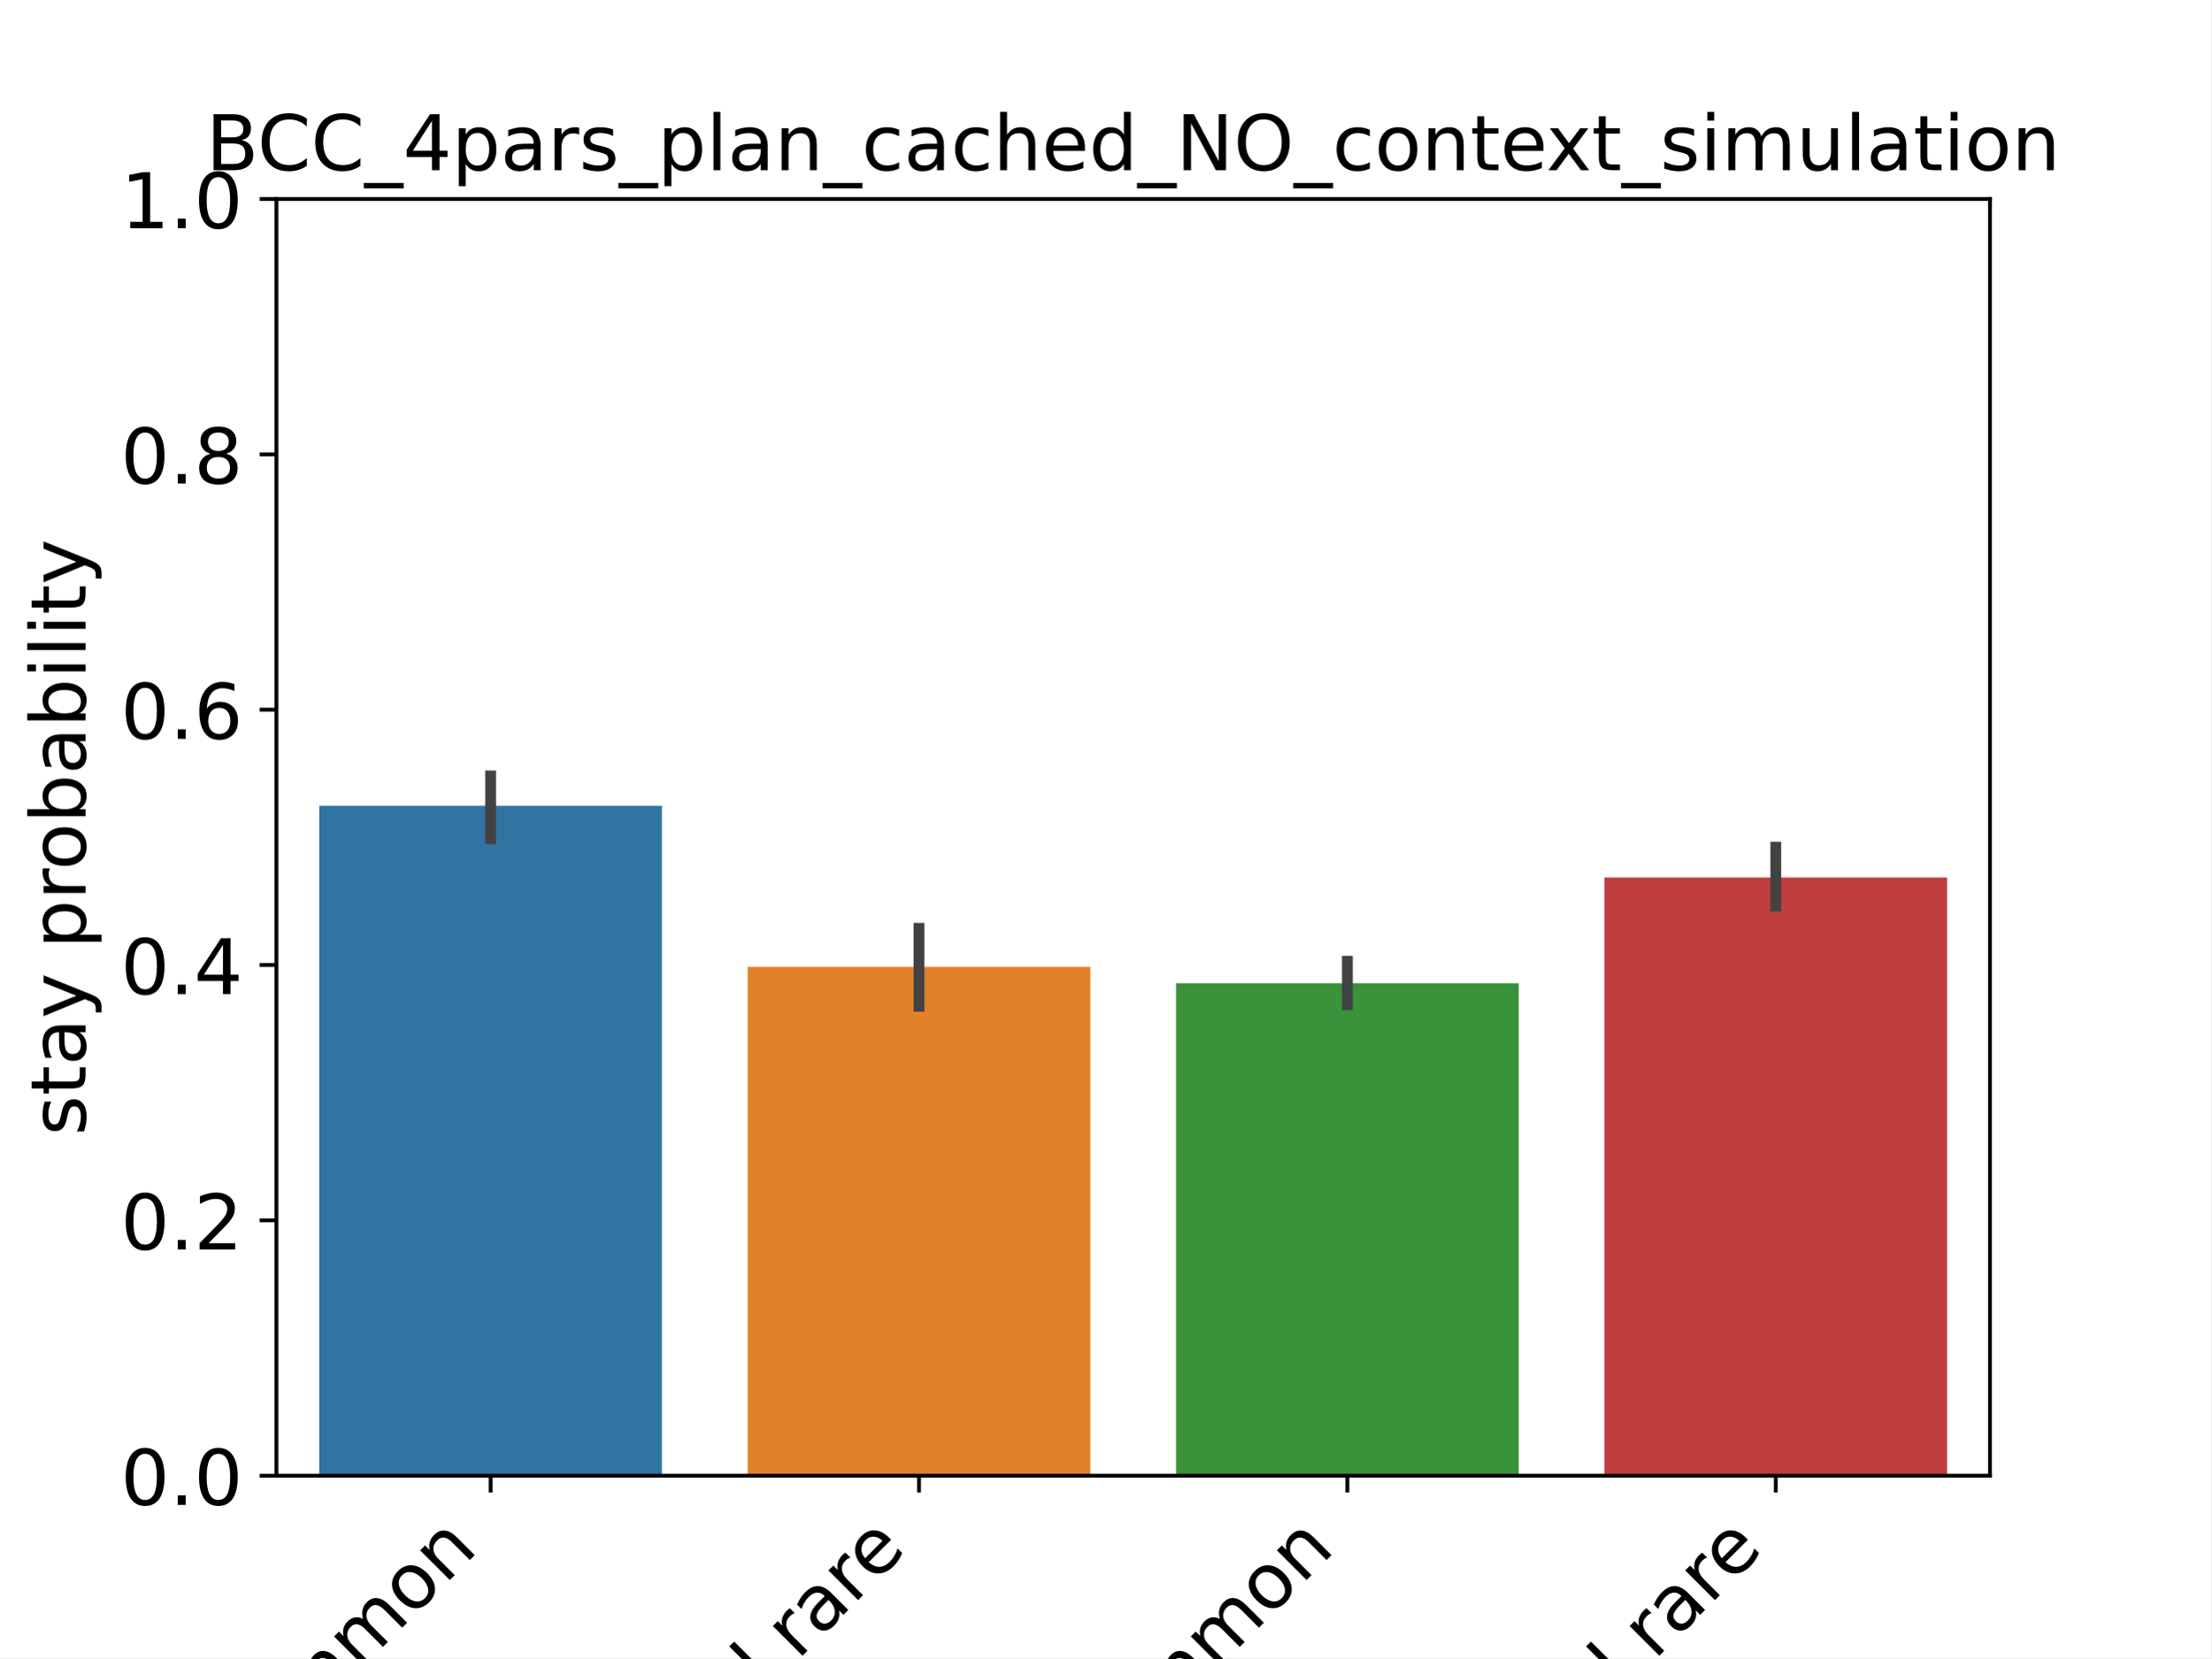
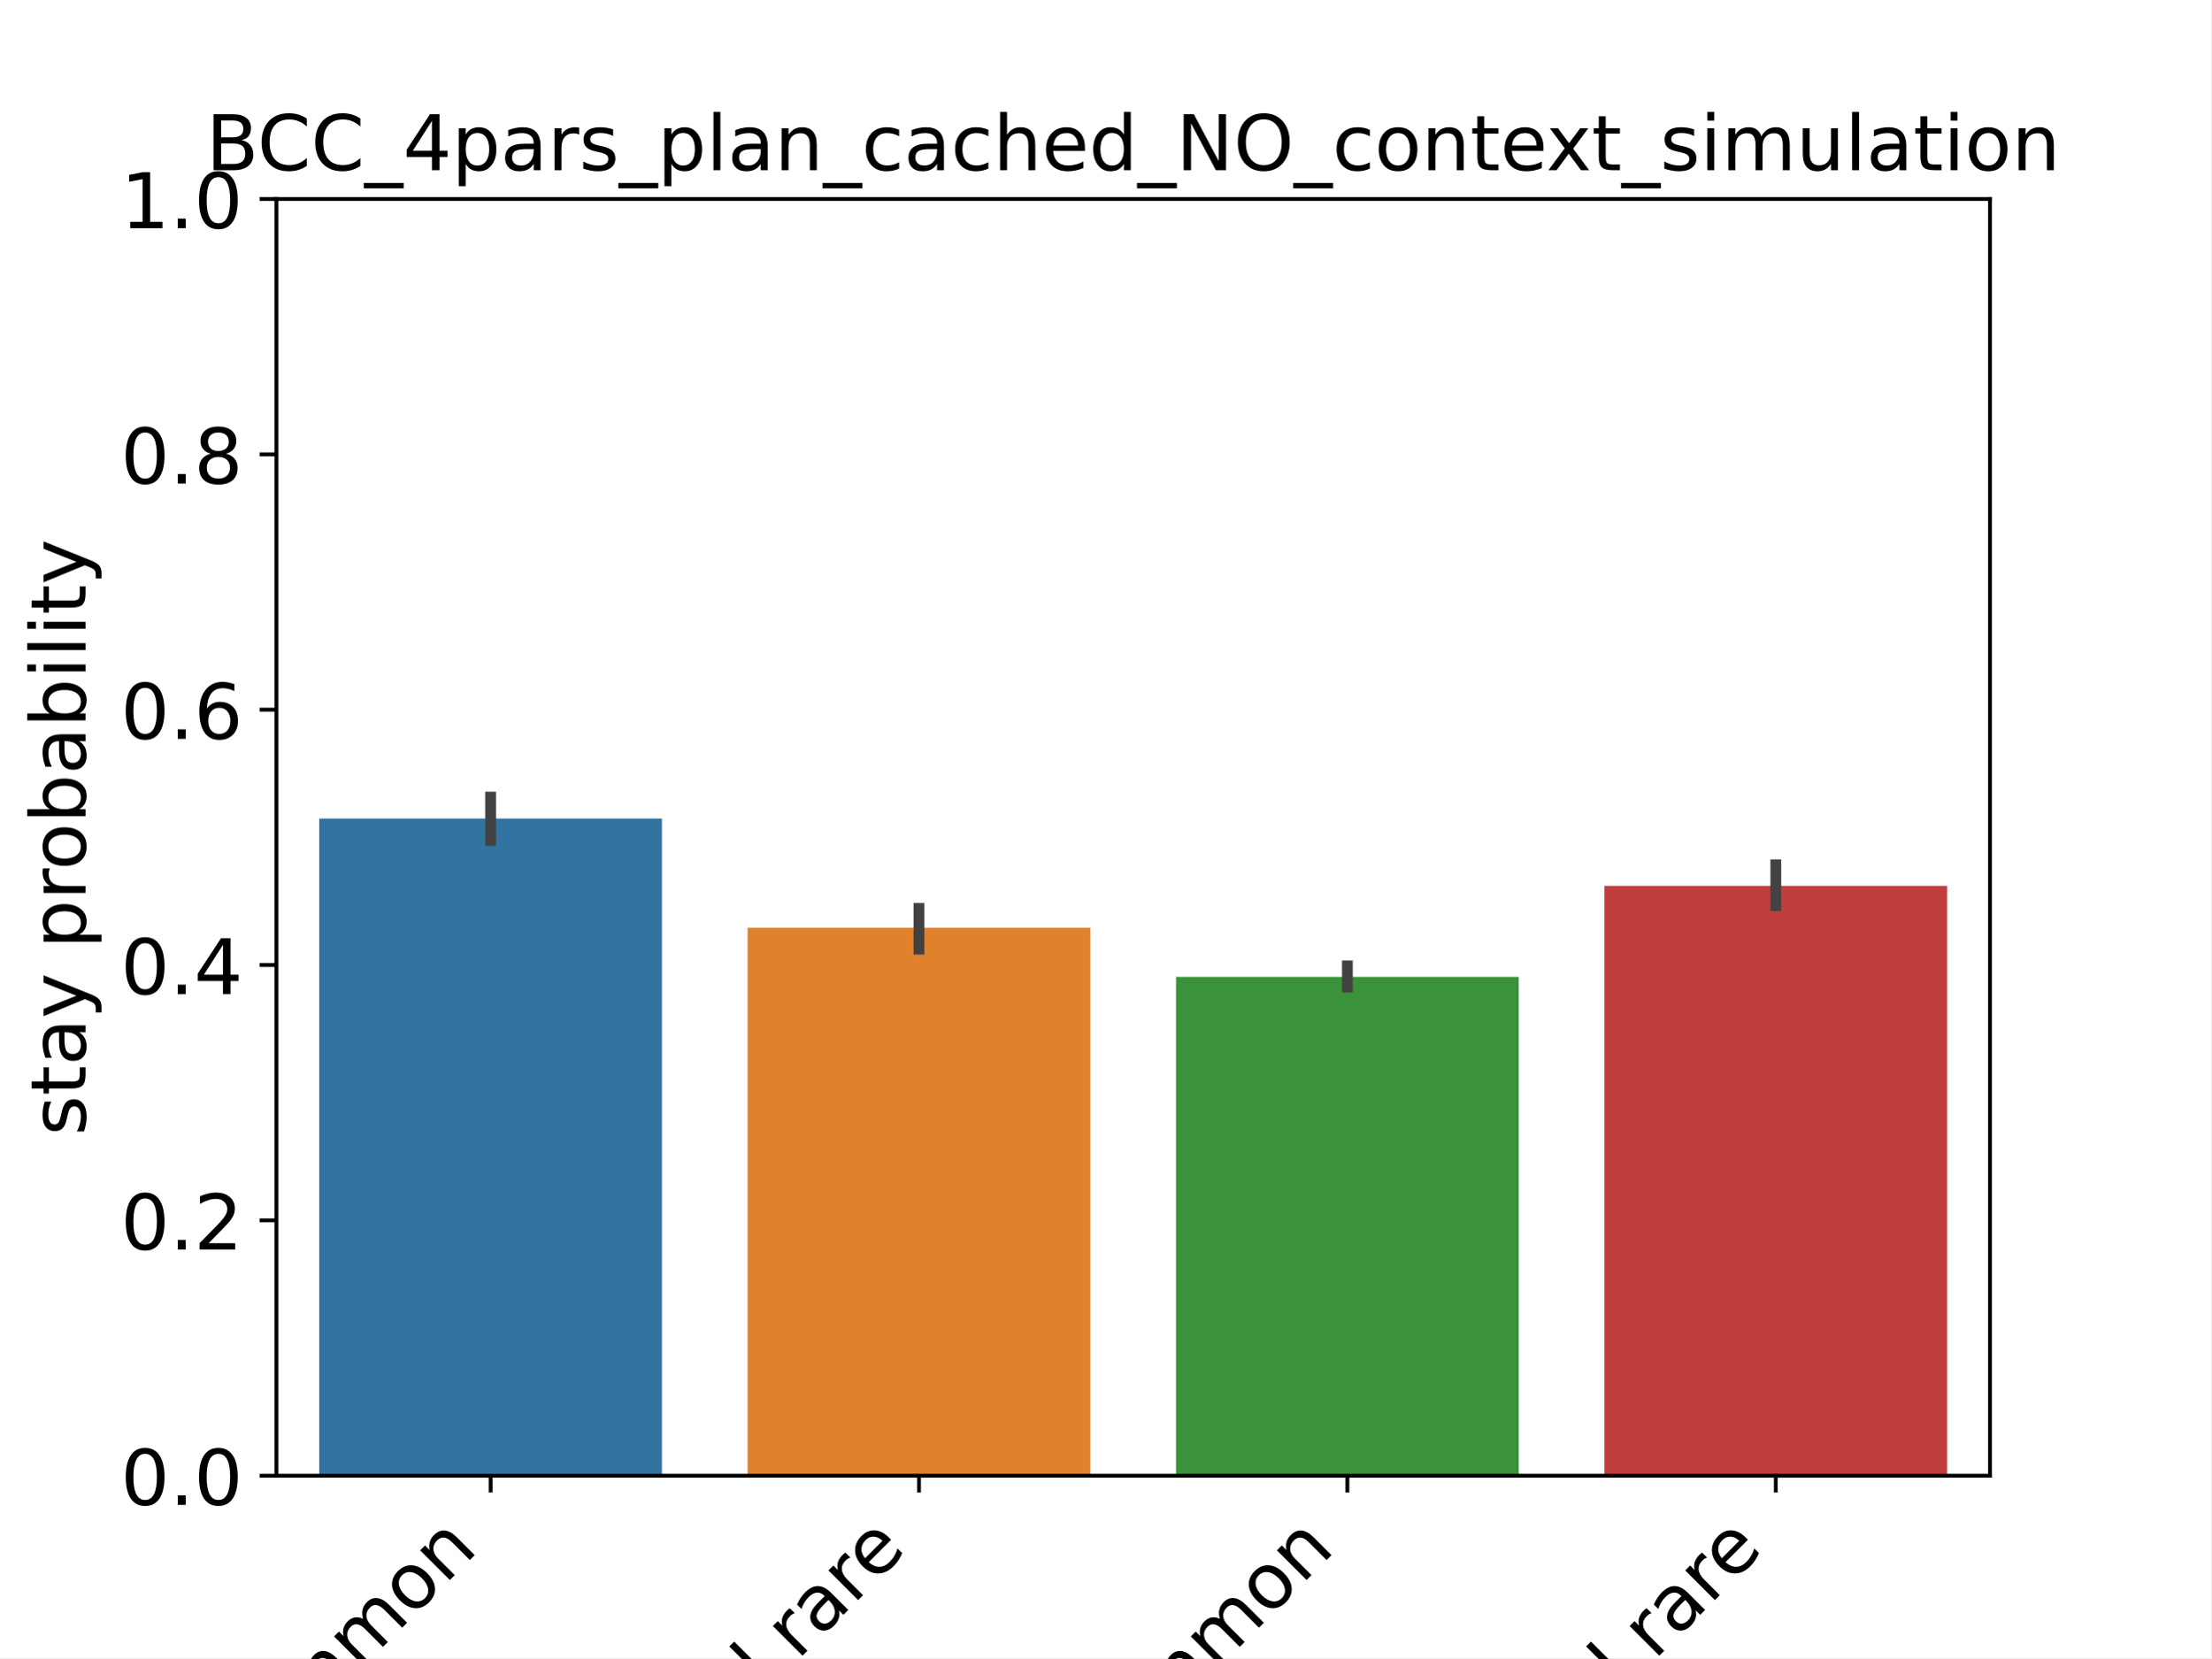
<svg xmlns="http://www.w3.org/2000/svg" xmlns:xlink="http://www.w3.org/1999/xlink" width="460.8pt" height="345.6pt" viewBox="0 0 460.8 345.6" version="1.1">
  <defs>
    <style type="text/css">*{stroke-linejoin: round; stroke-linecap: butt}</style>
  </defs>
  <g id="figure_1">
    <g id="patch_1">
      <path d="M 0 345.6  L 460.8 345.6  L 460.8 0  L 0 0  z " style="fill: #ffffff" />
    </g>
    <g id="axes_1">
      <g id="patch_2">
        <path d="M 57.6 307.584  L 414.72 307.584  L 414.72 41.472  L 57.6 41.472  z " style="fill: #ffffff" />
      </g>
      <g id="patch_3">
-         <path d="M 66.528 307.584  L 137.952 307.584  L 137.952 167.957  L 66.528 167.957  z " clip-path="url(#pc20f9ed03f)" style="fill: #3274a1" />
+         <path d="M 66.528 307.584  L 137.952 307.584  L 137.952 170.604  L 66.528 170.604  z " clip-path="url(#p8f0101d43b)" style="fill: #3274a1" />
      </g>
      <g id="patch_4">
-         <path d="M 155.808 307.584  L 227.232 307.584  L 227.232 201.527  L 155.808 201.527  z " clip-path="url(#pc20f9ed03f)" style="fill: #e1812c" />
+         <path d="M 155.808 307.584  L 227.232 307.584  L 227.232 193.379  L 155.808 193.379  z " clip-path="url(#p8f0101d43b)" style="fill: #e1812c" />
      </g>
      <g id="patch_5">
-         <path d="M 245.088 307.584  L 316.512 307.584  L 316.512 204.929  L 245.088 204.929  z " clip-path="url(#pc20f9ed03f)" style="fill: #3a923a" />
+         <path d="M 245.088 307.584  L 316.512 307.584  L 316.512 203.618  L 245.088 203.618  z " clip-path="url(#p8f0101d43b)" style="fill: #3a923a" />
      </g>
      <g id="patch_6">
-         <path d="M 334.368 307.584  L 405.792 307.584  L 405.792 182.894  L 334.368 182.894  z " clip-path="url(#pc20f9ed03f)" style="fill: #c03d3e" />
+         <path d="M 334.368 307.584  L 405.792 307.584  L 405.792 184.643  L 334.368 184.643  z " clip-path="url(#p8f0101d43b)" style="fill: #c03d3e" />
      </g>
      <g id="matplotlib.axis_1">
        <g id="xtick_1">
          <g id="line2d_1">
            <defs>
-               <path id="md93b337dd3" d="M 0 0  L 0 3.5  " style="stroke: #000000; stroke-width: 0.8" />
+               <path id="m06fc02e871" d="M 0 0  L 0 3.5  " style="stroke: #000000; stroke-width: 0.8" />
            </defs>
            <g>
-               <use xlink:href="#md93b337dd3" x="102.24" y="307.584" style="stroke: #000000; stroke-width: 0.8" />
+               <use xlink:href="#m06fc02e871" x="102.24" y="307.584" style="stroke: #000000; stroke-width: 0.8" />
            </g>
          </g>
          <g id="text_1">
            <g transform="translate(-6.307962 429.3757) rotate(-45) scale(0.16 -0.16)">
              <defs>
                <path id="DejaVuSans-72" d="M 2631 2963  Q 2534 3019 2420 3045  Q 2306 3072 2169 3072  Q 1681 3072 1420 2755  Q 1159 2438 1159 1844  L 1159 0  L 581 0  L 581 3500  L 1159 3500  L 1159 2956  Q 1341 3275 1631 3429  Q 1922 3584 2338 3584  Q 2397 3584 2469 3576  Q 2541 3569 2628 3553  L 2631 2963  z " transform="scale(0.015625)" />
                <path id="DejaVuSans-65" d="M 3597 1894  L 3597 1613  L 953 1613  Q 991 1019 1311 708  Q 1631 397 2203 397  Q 2534 397 2845 478  Q 3156 559 3463 722  L 3463 178  Q 3153 47 2828 -22  Q 2503 -91 2169 -91  Q 1331 -91 842 396  Q 353 884 353 1716  Q 353 2575 817 3079  Q 1281 3584 2069 3584  Q 2775 3584 3186 3129  Q 3597 2675 3597 1894  z M 3022 2063  Q 3016 2534 2758 2815  Q 2500 3097 2075 3097  Q 1594 3097 1305 2825  Q 1016 2553 972 2059  L 3022 2063  z " transform="scale(0.015625)" />
                <path id="DejaVuSans-77" d="M 269 3500  L 844 3500  L 1563 769  L 2278 3500  L 2956 3500  L 3675 769  L 4391 3500  L 4966 3500  L 4050 0  L 3372 0  L 2619 2869  L 1863 0  L 1184 0  L 269 3500  z " transform="scale(0.015625)" />
                <path id="DejaVuSans-61" d="M 2194 1759  Q 1497 1759 1228 1600  Q 959 1441 959 1056  Q 959 750 1161 570  Q 1363 391 1709 391  Q 2188 391 2477 730  Q 2766 1069 2766 1631  L 2766 1759  L 2194 1759  z M 3341 1997  L 3341 0  L 2766 0  L 2766 531  Q 2569 213 2275 61  Q 1981 -91 1556 -91  Q 1019 -91 701 211  Q 384 513 384 1019  Q 384 1609 779 1909  Q 1175 2209 1959 2209  L 2766 2209  L 2766 2266  Q 2766 2663 2505 2880  Q 2244 3097 1772 3097  Q 1472 3097 1187 3025  Q 903 2953 641 2809  L 641 3341  Q 956 3463 1253 3523  Q 1550 3584 1831 3584  Q 2591 3584 2966 3190  Q 3341 2797 3341 1997  z " transform="scale(0.015625)" />
                <path id="DejaVuSans-64" d="M 2906 2969  L 2906 4863  L 3481 4863  L 3481 0  L 2906 0  L 2906 525  Q 2725 213 2448 61  Q 2172 -91 1784 -91  Q 1150 -91 751 415  Q 353 922 353 1747  Q 353 2572 751 3078  Q 1150 3584 1784 3584  Q 2172 3584 2448 3432  Q 2725 3281 2906 2969  z M 947 1747  Q 947 1113 1208 752  Q 1469 391 1925 391  Q 2381 391 2643 752  Q 2906 1113 2906 1747  Q 2906 2381 2643 2742  Q 2381 3103 1925 3103  Q 1469 3103 1208 2742  Q 947 2381 947 1747  z " transform="scale(0.015625)" />
                <path id="DejaVuSans-20" transform="scale(0.015625)" />
                <path id="DejaVuSans-63" d="M 3122 3366  L 3122 2828  Q 2878 2963 2633 3030  Q 2388 3097 2138 3097  Q 1578 3097 1268 2742  Q 959 2388 959 1747  Q 959 1106 1268 751  Q 1578 397 2138 397  Q 2388 397 2633 464  Q 2878 531 3122 666  L 3122 134  Q 2881 22 2623 -34  Q 2366 -91 2075 -91  Q 1284 -91 818 406  Q 353 903 353 1747  Q 353 2603 823 3093  Q 1294 3584 2113 3584  Q 2378 3584 2631 3529  Q 2884 3475 3122 3366  z " transform="scale(0.015625)" />
                <path id="DejaVuSans-6f" d="M 1959 3097  Q 1497 3097 1228 2736  Q 959 2375 959 1747  Q 959 1119 1226 758  Q 1494 397 1959 397  Q 2419 397 2687 759  Q 2956 1122 2956 1747  Q 2956 2369 2687 2733  Q 2419 3097 1959 3097  z M 1959 3584  Q 2709 3584 3137 3096  Q 3566 2609 3566 1747  Q 3566 888 3137 398  Q 2709 -91 1959 -91  Q 1206 -91 779 398  Q 353 888 353 1747  Q 353 2609 779 3096  Q 1206 3584 1959 3584  z " transform="scale(0.015625)" />
                <path id="DejaVuSans-6d" d="M 3328 2828  Q 3544 3216 3844 3400  Q 4144 3584 4550 3584  Q 5097 3584 5394 3201  Q 5691 2819 5691 2113  L 5691 0  L 5113 0  L 5113 2094  Q 5113 2597 4934 2840  Q 4756 3084 4391 3084  Q 3944 3084 3684 2787  Q 3425 2491 3425 1978  L 3425 0  L 2847 0  L 2847 2094  Q 2847 2600 2669 2842  Q 2491 3084 2119 3084  Q 1678 3084 1418 2786  Q 1159 2488 1159 1978  L 1159 0  L 581 0  L 581 3500  L 1159 3500  L 1159 2956  Q 1356 3278 1631 3431  Q 1906 3584 2284 3584  Q 2666 3584 2933 3390  Q 3200 3197 3328 2828  z " transform="scale(0.015625)" />
                <path id="DejaVuSans-6e" d="M 3513 2113  L 3513 0  L 2938 0  L 2938 2094  Q 2938 2591 2744 2837  Q 2550 3084 2163 3084  Q 1697 3084 1428 2787  Q 1159 2491 1159 1978  L 1159 0  L 581 0  L 581 3500  L 1159 3500  L 1159 2956  Q 1366 3272 1645 3428  Q 1925 3584 2291 3584  Q 2894 3584 3203 3211  Q 3513 2838 3513 2113  z " transform="scale(0.015625)" />
              </defs>
              <use xlink:href="#DejaVuSans-72" />
              <use xlink:href="#DejaVuSans-65" transform="translate(38.86328 0)" />
              <use xlink:href="#DejaVuSans-77" transform="translate(100.3867 0)" />
              <use xlink:href="#DejaVuSans-61" transform="translate(182.1738 0)" />
              <use xlink:href="#DejaVuSans-72" transform="translate(243.4531 0)" />
              <use xlink:href="#DejaVuSans-64" transform="translate(282.8164 0)" />
              <use xlink:href="#DejaVuSans-65" transform="translate(346.293 0)" />
              <use xlink:href="#DejaVuSans-64" transform="translate(407.8164 0)" />
              <use xlink:href="#DejaVuSans-20" transform="translate(471.293 0)" />
              <use xlink:href="#DejaVuSans-63" transform="translate(503.0801 0)" />
              <use xlink:href="#DejaVuSans-6f" transform="translate(558.0605 0)" />
              <use xlink:href="#DejaVuSans-6d" transform="translate(619.2422 0)" />
              <use xlink:href="#DejaVuSans-6d" transform="translate(716.6543 0)" />
              <use xlink:href="#DejaVuSans-6f" transform="translate(814.0664 0)" />
              <use xlink:href="#DejaVuSans-6e" transform="translate(875.248 0)" />
            </g>
          </g>
        </g>
        <g id="xtick_2">
          <g id="line2d_2">
            <g>
-               <use xlink:href="#md93b337dd3" x="191.52" y="307.584" style="stroke: #000000; stroke-width: 0.8" />
+               <use xlink:href="#m06fc02e871" x="191.52" y="307.584" style="stroke: #000000; stroke-width: 0.8" />
            </g>
          </g>
          <g id="text_2">
            <g transform="translate(109.3065 403.0413) rotate(-45) scale(0.16 -0.16)">
              <use xlink:href="#DejaVuSans-72" />
              <use xlink:href="#DejaVuSans-65" transform="translate(38.86328 0)" />
              <use xlink:href="#DejaVuSans-77" transform="translate(100.3867 0)" />
              <use xlink:href="#DejaVuSans-61" transform="translate(182.1738 0)" />
              <use xlink:href="#DejaVuSans-72" transform="translate(243.4531 0)" />
              <use xlink:href="#DejaVuSans-64" transform="translate(282.8164 0)" />
              <use xlink:href="#DejaVuSans-65" transform="translate(346.293 0)" />
              <use xlink:href="#DejaVuSans-64" transform="translate(407.8164 0)" />
              <use xlink:href="#DejaVuSans-20" transform="translate(471.293 0)" />
              <use xlink:href="#DejaVuSans-72" transform="translate(503.0801 0)" />
              <use xlink:href="#DejaVuSans-61" transform="translate(544.1934 0)" />
              <use xlink:href="#DejaVuSans-72" transform="translate(605.4727 0)" />
              <use xlink:href="#DejaVuSans-65" transform="translate(644.3359 0)" />
            </g>
          </g>
        </g>
        <g id="xtick_3">
          <g id="line2d_3">
            <g>
-               <use xlink:href="#md93b337dd3" x="280.8" y="307.584" style="stroke: #000000; stroke-width: 0.8" />
+               <use xlink:href="#m06fc02e871" x="280.8" y="307.584" style="stroke: #000000; stroke-width: 0.8" />
            </g>
          </g>
          <g id="text_3">
            <g transform="translate(157.9119 443.7158) rotate(-45) scale(0.16 -0.16)">
              <defs>
                <path id="DejaVuSans-75" d="M 544 1381  L 544 3500  L 1119 3500  L 1119 1403  Q 1119 906 1312 657  Q 1506 409 1894 409  Q 2359 409 2629 706  Q 2900 1003 2900 1516  L 2900 3500  L 3475 3500  L 3475 0  L 2900 0  L 2900 538  Q 2691 219 2414 64  Q 2138 -91 1772 -91  Q 1169 -91 856 284  Q 544 659 544 1381  z M 1991 3584  L 1991 3584  z " transform="scale(0.015625)" />
              </defs>
              <use xlink:href="#DejaVuSans-75" />
              <use xlink:href="#DejaVuSans-6e" transform="translate(63.37891 0)" />
              <use xlink:href="#DejaVuSans-72" transform="translate(126.7578 0)" />
              <use xlink:href="#DejaVuSans-65" transform="translate(165.6211 0)" />
              <use xlink:href="#DejaVuSans-77" transform="translate(227.1445 0)" />
              <use xlink:href="#DejaVuSans-61" transform="translate(308.9316 0)" />
              <use xlink:href="#DejaVuSans-72" transform="translate(370.2109 0)" />
              <use xlink:href="#DejaVuSans-64" transform="translate(409.5742 0)" />
              <use xlink:href="#DejaVuSans-65" transform="translate(473.0508 0)" />
              <use xlink:href="#DejaVuSans-64" transform="translate(534.5742 0)" />
              <use xlink:href="#DejaVuSans-20" transform="translate(598.0508 0)" />
              <use xlink:href="#DejaVuSans-63" transform="translate(629.8379 0)" />
              <use xlink:href="#DejaVuSans-6f" transform="translate(684.8184 0)" />
              <use xlink:href="#DejaVuSans-6d" transform="translate(746 0)" />
              <use xlink:href="#DejaVuSans-6d" transform="translate(843.4121 0)" />
              <use xlink:href="#DejaVuSans-6f" transform="translate(940.8242 0)" />
              <use xlink:href="#DejaVuSans-6e" transform="translate(1002.006 0)" />
            </g>
          </g>
        </g>
        <g id="xtick_4">
          <g id="line2d_4">
            <g>
-               <use xlink:href="#md93b337dd3" x="370.08" y="307.584" style="stroke: #000000; stroke-width: 0.8" />
+               <use xlink:href="#m06fc02e871" x="370.08" y="307.584" style="stroke: #000000; stroke-width: 0.8" />
            </g>
          </g>
          <g id="text_4">
            <g transform="translate(273.5263 417.3814) rotate(-45) scale(0.16 -0.16)">
              <use xlink:href="#DejaVuSans-75" />
              <use xlink:href="#DejaVuSans-6e" transform="translate(63.37891 0)" />
              <use xlink:href="#DejaVuSans-72" transform="translate(126.7578 0)" />
              <use xlink:href="#DejaVuSans-65" transform="translate(165.6211 0)" />
              <use xlink:href="#DejaVuSans-77" transform="translate(227.1445 0)" />
              <use xlink:href="#DejaVuSans-61" transform="translate(308.9316 0)" />
              <use xlink:href="#DejaVuSans-72" transform="translate(370.2109 0)" />
              <use xlink:href="#DejaVuSans-64" transform="translate(409.5742 0)" />
              <use xlink:href="#DejaVuSans-65" transform="translate(473.0508 0)" />
              <use xlink:href="#DejaVuSans-64" transform="translate(534.5742 0)" />
              <use xlink:href="#DejaVuSans-20" transform="translate(598.0508 0)" />
              <use xlink:href="#DejaVuSans-72" transform="translate(629.8379 0)" />
              <use xlink:href="#DejaVuSans-61" transform="translate(670.9512 0)" />
              <use xlink:href="#DejaVuSans-72" transform="translate(732.2305 0)" />
              <use xlink:href="#DejaVuSans-65" transform="translate(771.0938 0)" />
            </g>
          </g>
        </g>
      </g>
      <g id="matplotlib.axis_2">
        <g id="ytick_1">
          <g id="line2d_5">
            <defs>
-               <path id="m0f0b24673e" d="M 0 0  L -3.5 0  " style="stroke: #000000; stroke-width: 0.8" />
+               <path id="med251042d4" d="M 0 0  L -3.5 0  " style="stroke: #000000; stroke-width: 0.8" />
            </defs>
            <g>
-               <use xlink:href="#m0f0b24673e" x="57.6" y="307.584" style="stroke: #000000; stroke-width: 0.8" />
+               <use xlink:href="#med251042d4" x="57.6" y="307.584" style="stroke: #000000; stroke-width: 0.8" />
            </g>
          </g>
          <g id="text_5">
            <g transform="translate(25.155 313.6628) scale(0.16 -0.16)">
              <defs>
                <path id="DejaVuSans-30" d="M 2034 4250  Q 1547 4250 1301 3770  Q 1056 3291 1056 2328  Q 1056 1369 1301 889  Q 1547 409 2034 409  Q 2525 409 2770 889  Q 3016 1369 3016 2328  Q 3016 3291 2770 3770  Q 2525 4250 2034 4250  z M 2034 4750  Q 2819 4750 3233 4129  Q 3647 3509 3647 2328  Q 3647 1150 3233 529  Q 2819 -91 2034 -91  Q 1250 -91 836 529  Q 422 1150 422 2328  Q 422 3509 836 4129  Q 1250 4750 2034 4750  z " transform="scale(0.015625)" />
                <path id="DejaVuSans-2e" d="M 684 794  L 1344 794  L 1344 0  L 684 0  L 684 794  z " transform="scale(0.015625)" />
              </defs>
              <use xlink:href="#DejaVuSans-30" />
              <use xlink:href="#DejaVuSans-2e" transform="translate(63.62305 0)" />
              <use xlink:href="#DejaVuSans-30" transform="translate(95.41016 0)" />
            </g>
          </g>
        </g>
        <g id="ytick_2">
          <g id="line2d_6">
            <g>
-               <use xlink:href="#m0f0b24673e" x="57.6" y="254.362" style="stroke: #000000; stroke-width: 0.8" />
+               <use xlink:href="#med251042d4" x="57.6" y="254.362" style="stroke: #000000; stroke-width: 0.8" />
            </g>
          </g>
          <g id="text_6">
            <g transform="translate(25.155 260.4403) scale(0.16 -0.16)">
              <defs>
                <path id="DejaVuSans-32" d="M 1228 531  L 3431 531  L 3431 0  L 469 0  L 469 531  Q 828 903 1448 1529  Q 2069 2156 2228 2338  Q 2531 2678 2651 2914  Q 2772 3150 2772 3378  Q 2772 3750 2511 3984  Q 2250 4219 1831 4219  Q 1534 4219 1204 4116  Q 875 4013 500 3803  L 500 4441  Q 881 4594 1212 4672  Q 1544 4750 1819 4750  Q 2544 4750 2975 4387  Q 3406 4025 3406 3419  Q 3406 3131 3298 2873  Q 3191 2616 2906 2266  Q 2828 2175 2409 1742  Q 1991 1309 1228 531  z " transform="scale(0.015625)" />
              </defs>
              <use xlink:href="#DejaVuSans-30" />
              <use xlink:href="#DejaVuSans-2e" transform="translate(63.62305 0)" />
              <use xlink:href="#DejaVuSans-32" transform="translate(95.41016 0)" />
            </g>
          </g>
        </g>
        <g id="ytick_3">
          <g id="line2d_7">
            <g>
-               <use xlink:href="#m0f0b24673e" x="57.6" y="201.139" style="stroke: #000000; stroke-width: 0.8" />
+               <use xlink:href="#med251042d4" x="57.6" y="201.139" style="stroke: #000000; stroke-width: 0.8" />
            </g>
          </g>
          <g id="text_7">
            <g transform="translate(25.155 207.2179) scale(0.16 -0.16)">
              <defs>
                <path id="DejaVuSans-34" d="M 2419 4116  L 825 1625  L 2419 1625  L 2419 4116  z M 2253 4666  L 3047 4666  L 3047 1625  L 3713 1625  L 3713 1100  L 3047 1100  L 3047 0  L 2419 0  L 2419 1100  L 313 1100  L 313 1709  L 2253 4666  z " transform="scale(0.015625)" />
              </defs>
              <use xlink:href="#DejaVuSans-30" />
              <use xlink:href="#DejaVuSans-2e" transform="translate(63.62305 0)" />
              <use xlink:href="#DejaVuSans-34" transform="translate(95.41016 0)" />
            </g>
          </g>
        </g>
        <g id="ytick_4">
          <g id="line2d_8">
            <g>
-               <use xlink:href="#m0f0b24673e" x="57.6" y="147.917" style="stroke: #000000; stroke-width: 0.8" />
+               <use xlink:href="#med251042d4" x="57.6" y="147.917" style="stroke: #000000; stroke-width: 0.8" />
            </g>
          </g>
          <g id="text_8">
            <g transform="translate(25.155 153.9955) scale(0.16 -0.16)">
              <defs>
                <path id="DejaVuSans-36" d="M 2113 2584  Q 1688 2584 1439 2293  Q 1191 2003 1191 1497  Q 1191 994 1439 701  Q 1688 409 2113 409  Q 2538 409 2786 701  Q 3034 994 3034 1497  Q 3034 2003 2786 2293  Q 2538 2584 2113 2584  z M 3366 4563  L 3366 3988  Q 3128 4100 2886 4159  Q 2644 4219 2406 4219  Q 1781 4219 1451 3797  Q 1122 3375 1075 2522  Q 1259 2794 1537 2939  Q 1816 3084 2150 3084  Q 2853 3084 3261 2657  Q 3669 2231 3669 1497  Q 3669 778 3244 343  Q 2819 -91 2113 -91  Q 1303 -91 875 529  Q 447 1150 447 2328  Q 447 3434 972 4092  Q 1497 4750 2381 4750  Q 2619 4750 2861 4703  Q 3103 4656 3366 4563  z " transform="scale(0.015625)" />
              </defs>
              <use xlink:href="#DejaVuSans-30" />
              <use xlink:href="#DejaVuSans-2e" transform="translate(63.62305 0)" />
              <use xlink:href="#DejaVuSans-36" transform="translate(95.41016 0)" />
            </g>
          </g>
        </g>
        <g id="ytick_5">
          <g id="line2d_9">
            <g>
-               <use xlink:href="#m0f0b24673e" x="57.6" y="94.694" style="stroke: #000000; stroke-width: 0.8" />
+               <use xlink:href="#med251042d4" x="57.6" y="94.694" style="stroke: #000000; stroke-width: 0.8" />
            </g>
          </g>
          <g id="text_9">
            <g transform="translate(25.155 100.7731) scale(0.16 -0.16)">
              <defs>
                <path id="DejaVuSans-38" d="M 2034 2216  Q 1584 2216 1326 1975  Q 1069 1734 1069 1313  Q 1069 891 1326 650  Q 1584 409 2034 409  Q 2484 409 2743 651  Q 3003 894 3003 1313  Q 3003 1734 2745 1975  Q 2488 2216 2034 2216  z M 1403 2484  Q 997 2584 770 2862  Q 544 3141 544 3541  Q 544 4100 942 4425  Q 1341 4750 2034 4750  Q 2731 4750 3128 4425  Q 3525 4100 3525 3541  Q 3525 3141 3298 2862  Q 3072 2584 2669 2484  Q 3125 2378 3379 2068  Q 3634 1759 3634 1313  Q 3634 634 3220 271  Q 2806 -91 2034 -91  Q 1263 -91 848 271  Q 434 634 434 1313  Q 434 1759 690 2068  Q 947 2378 1403 2484  z M 1172 3481  Q 1172 3119 1398 2916  Q 1625 2713 2034 2713  Q 2441 2713 2670 2916  Q 2900 3119 2900 3481  Q 2900 3844 2670 4047  Q 2441 4250 2034 4250  Q 1625 4250 1398 4047  Q 1172 3844 1172 3481  z " transform="scale(0.015625)" />
              </defs>
              <use xlink:href="#DejaVuSans-30" />
              <use xlink:href="#DejaVuSans-2e" transform="translate(63.62305 0)" />
              <use xlink:href="#DejaVuSans-38" transform="translate(95.41016 0)" />
            </g>
          </g>
        </g>
        <g id="ytick_6">
          <g id="line2d_10">
            <g>
-               <use xlink:href="#m0f0b24673e" x="57.6" y="41.472" style="stroke: #000000; stroke-width: 0.8" />
+               <use xlink:href="#med251042d4" x="57.6" y="41.472" style="stroke: #000000; stroke-width: 0.8" />
            </g>
          </g>
          <g id="text_10">
            <g transform="translate(25.155 47.55075) scale(0.16 -0.16)">
              <defs>
                <path id="DejaVuSans-31" d="M 794 531  L 1825 531  L 1825 4091  L 703 3866  L 703 4441  L 1819 4666  L 2450 4666  L 2450 531  L 3481 531  L 3481 0  L 794 0  L 794 531  z " transform="scale(0.015625)" />
              </defs>
              <use xlink:href="#DejaVuSans-31" />
              <use xlink:href="#DejaVuSans-2e" transform="translate(63.62305 0)" />
              <use xlink:href="#DejaVuSans-30" transform="translate(95.41016 0)" />
            </g>
          </g>
        </g>
        <g id="text_11">
          <g transform="translate(17.8275 236.693) rotate(-90) scale(0.16 -0.16)">
            <defs>
              <path id="DejaVuSans-73" d="M 2834 3397  L 2834 2853  Q 2591 2978 2328 3040  Q 2066 3103 1784 3103  Q 1356 3103 1142 2972  Q 928 2841 928 2578  Q 928 2378 1081 2264  Q 1234 2150 1697 2047  L 1894 2003  Q 2506 1872 2764 1633  Q 3022 1394 3022 966  Q 3022 478 2636 193  Q 2250 -91 1575 -91  Q 1294 -91 989 -36  Q 684 19 347 128  L 347 722  Q 666 556 975 473  Q 1284 391 1588 391  Q 1994 391 2212 530  Q 2431 669 2431 922  Q 2431 1156 2273 1281  Q 2116 1406 1581 1522  L 1381 1569  Q 847 1681 609 1914  Q 372 2147 372 2553  Q 372 3047 722 3315  Q 1072 3584 1716 3584  Q 2034 3584 2315 3537  Q 2597 3491 2834 3397  z " transform="scale(0.015625)" />
              <path id="DejaVuSans-74" d="M 1172 4494  L 1172 3500  L 2356 3500  L 2356 3053  L 1172 3053  L 1172 1153  Q 1172 725 1289 603  Q 1406 481 1766 481  L 2356 481  L 2356 0  L 1766 0  Q 1100 0 847 248  Q 594 497 594 1153  L 594 3053  L 172 3053  L 172 3500  L 594 3500  L 594 4494  L 1172 4494  z " transform="scale(0.015625)" />
              <path id="DejaVuSans-79" d="M 2059 -325  Q 1816 -950 1584 -1140  Q 1353 -1331 966 -1331  L 506 -1331  L 506 -850  L 844 -850  Q 1081 -850 1212 -737  Q 1344 -625 1503 -206  L 1606 56  L 191 3500  L 800 3500  L 1894 763  L 2988 3500  L 3597 3500  L 2059 -325  z " transform="scale(0.015625)" />
              <path id="DejaVuSans-70" d="M 1159 525  L 1159 -1331  L 581 -1331  L 581 3500  L 1159 3500  L 1159 2969  Q 1341 3281 1617 3432  Q 1894 3584 2278 3584  Q 2916 3584 3314 3078  Q 3713 2572 3713 1747  Q 3713 922 3314 415  Q 2916 -91 2278 -91  Q 1894 -91 1617 61  Q 1341 213 1159 525  z M 3116 1747  Q 3116 2381 2855 2742  Q 2594 3103 2138 3103  Q 1681 3103 1420 2742  Q 1159 2381 1159 1747  Q 1159 1113 1420 752  Q 1681 391 2138 391  Q 2594 391 2855 752  Q 3116 1113 3116 1747  z " transform="scale(0.015625)" />
              <path id="DejaVuSans-62" d="M 3116 1747  Q 3116 2381 2855 2742  Q 2594 3103 2138 3103  Q 1681 3103 1420 2742  Q 1159 2381 1159 1747  Q 1159 1113 1420 752  Q 1681 391 2138 391  Q 2594 391 2855 752  Q 3116 1113 3116 1747  z M 1159 2969  Q 1341 3281 1617 3432  Q 1894 3584 2278 3584  Q 2916 3584 3314 3078  Q 3713 2572 3713 1747  Q 3713 922 3314 415  Q 2916 -91 2278 -91  Q 1894 -91 1617 61  Q 1341 213 1159 525  L 1159 0  L 581 0  L 581 4863  L 1159 4863  L 1159 2969  z " transform="scale(0.015625)" />
              <path id="DejaVuSans-69" d="M 603 3500  L 1178 3500  L 1178 0  L 603 0  L 603 3500  z M 603 4863  L 1178 4863  L 1178 4134  L 603 4134  L 603 4863  z " transform="scale(0.015625)" />
              <path id="DejaVuSans-6c" d="M 603 4863  L 1178 4863  L 1178 0  L 603 0  L 603 4863  z " transform="scale(0.015625)" />
            </defs>
            <use xlink:href="#DejaVuSans-73" />
            <use xlink:href="#DejaVuSans-74" transform="translate(52.09961 0)" />
            <use xlink:href="#DejaVuSans-61" transform="translate(91.30859 0)" />
            <use xlink:href="#DejaVuSans-79" transform="translate(152.5879 0)" />
            <use xlink:href="#DejaVuSans-20" transform="translate(211.7676 0)" />
            <use xlink:href="#DejaVuSans-70" transform="translate(243.5547 0)" />
            <use xlink:href="#DejaVuSans-72" transform="translate(307.0312 0)" />
            <use xlink:href="#DejaVuSans-6f" transform="translate(345.8945 0)" />
            <use xlink:href="#DejaVuSans-62" transform="translate(407.0762 0)" />
            <use xlink:href="#DejaVuSans-61" transform="translate(470.5527 0)" />
            <use xlink:href="#DejaVuSans-62" transform="translate(531.832 0)" />
            <use xlink:href="#DejaVuSans-69" transform="translate(595.3086 0)" />
            <use xlink:href="#DejaVuSans-6c" transform="translate(623.0918 0)" />
            <use xlink:href="#DejaVuSans-69" transform="translate(650.875 0)" />
            <use xlink:href="#DejaVuSans-74" transform="translate(678.6582 0)" />
            <use xlink:href="#DejaVuSans-79" transform="translate(717.8672 0)" />
          </g>
        </g>
      </g>
      <g id="line2d_11">
-         <path d="M 102.24 174.838  L 102.24 161.734  " clip-path="url(#pc20f9ed03f)" style="fill: none; stroke: #424242; stroke-width: 2.25; stroke-linecap: square" />
+         <path d="M 102.24 175.169  L 102.24 166.142  " clip-path="url(#p8f0101d43b)" style="fill: none; stroke: #424242; stroke-width: 2.25; stroke-linecap: square" />
      </g>
      <g id="line2d_12">
-         <path d="M 191.52 209.742  L 191.52 193.488  " clip-path="url(#pc20f9ed03f)" style="fill: none; stroke: #424242; stroke-width: 2.25; stroke-linecap: square" />
+         <path d="M 191.52 197.832  L 191.52 189.346  " clip-path="url(#p8f0101d43b)" style="fill: none; stroke: #424242; stroke-width: 2.25; stroke-linecap: square" />
      </g>
      <g id="line2d_13">
-         <path d="M 280.8 209.42  L 280.8 200.356  " clip-path="url(#pc20f9ed03f)" style="fill: none; stroke: #424242; stroke-width: 2.25; stroke-linecap: square" />
+         <path d="M 280.8 205.73  L 280.8 201.32  " clip-path="url(#p8f0101d43b)" style="fill: none; stroke: #424242; stroke-width: 2.25; stroke-linecap: square" />
      </g>
      <g id="line2d_14">
-         <path d="M 370.08 188.831  L 370.08 176.577  " clip-path="url(#pc20f9ed03f)" style="fill: none; stroke: #424242; stroke-width: 2.25; stroke-linecap: square" />
+         <path d="M 370.08 188.764  L 370.08 180.253  " clip-path="url(#p8f0101d43b)" style="fill: none; stroke: #424242; stroke-width: 2.25; stroke-linecap: square" />
      </g>
      <g id="patch_7">
        <path d="M 57.6 307.584  L 57.6 41.472  " style="fill: none; stroke: #000000; stroke-width: 0.8; stroke-linejoin: miter; stroke-linecap: square" />
      </g>
      <g id="patch_8">
        <path d="M 414.72 307.584  L 414.72 41.472  " style="fill: none; stroke: #000000; stroke-width: 0.8; stroke-linejoin: miter; stroke-linecap: square" />
      </g>
      <g id="patch_9">
        <path d="M 57.6 307.584  L 414.72 307.584  " style="fill: none; stroke: #000000; stroke-width: 0.8; stroke-linejoin: miter; stroke-linecap: square" />
      </g>
      <g id="patch_10">
        <path d="M 57.6 41.472  L 414.72 41.472  " style="fill: none; stroke: #000000; stroke-width: 0.8; stroke-linejoin: miter; stroke-linecap: square" />
      </g>
      <g id="text_12">
        <g transform="translate(42.92875 35.472) scale(0.16 -0.16)">
          <defs>
            <path id="DejaVuSans-42" d="M 1259 2228  L 1259 519  L 2272 519  Q 2781 519 3026 730  Q 3272 941 3272 1375  Q 3272 1813 3026 2020  Q 2781 2228 2272 2228  L 1259 2228  z M 1259 4147  L 1259 2741  L 2194 2741  Q 2656 2741 2882 2914  Q 3109 3088 3109 3444  Q 3109 3797 2882 3972  Q 2656 4147 2194 4147  L 1259 4147  z M 628 4666  L 2241 4666  Q 2963 4666 3353 4366  Q 3744 4066 3744 3513  Q 3744 3084 3544 2831  Q 3344 2578 2956 2516  Q 3422 2416 3680 2098  Q 3938 1781 3938 1306  Q 3938 681 3513 340  Q 3088 0 2303 0  L 628 0  L 628 4666  z " transform="scale(0.015625)" />
            <path id="DejaVuSans-43" d="M 4122 4306  L 4122 3641  Q 3803 3938 3442 4084  Q 3081 4231 2675 4231  Q 1875 4231 1450 3742  Q 1025 3253 1025 2328  Q 1025 1406 1450 917  Q 1875 428 2675 428  Q 3081 428 3442 575  Q 3803 722 4122 1019  L 4122 359  Q 3791 134 3420 21  Q 3050 -91 2638 -91  Q 1578 -91 968 557  Q 359 1206 359 2328  Q 359 3453 968 4101  Q 1578 4750 2638 4750  Q 3056 4750 3426 4639  Q 3797 4528 4122 4306  z " transform="scale(0.015625)" />
            <path id="DejaVuSans-5f" d="M 3263 -1063  L 3263 -1509  L -63 -1509  L -63 -1063  L 3263 -1063  z " transform="scale(0.015625)" />
            <path id="DejaVuSans-68" d="M 3513 2113  L 3513 0  L 2938 0  L 2938 2094  Q 2938 2591 2744 2837  Q 2550 3084 2163 3084  Q 1697 3084 1428 2787  Q 1159 2491 1159 1978  L 1159 0  L 581 0  L 581 4863  L 1159 4863  L 1159 2956  Q 1366 3272 1645 3428  Q 1925 3584 2291 3584  Q 2894 3584 3203 3211  Q 3513 2838 3513 2113  z " transform="scale(0.015625)" />
            <path id="DejaVuSans-4e" d="M 628 4666  L 1478 4666  L 3547 763  L 3547 4666  L 4159 4666  L 4159 0  L 3309 0  L 1241 3903  L 1241 0  L 628 0  L 628 4666  z " transform="scale(0.015625)" />
            <path id="DejaVuSans-4f" d="M 2522 4238  Q 1834 4238 1429 3725  Q 1025 3213 1025 2328  Q 1025 1447 1429 934  Q 1834 422 2522 422  Q 3209 422 3611 934  Q 4013 1447 4013 2328  Q 4013 3213 3611 3725  Q 3209 4238 2522 4238  z M 2522 4750  Q 3503 4750 4090 4092  Q 4678 3434 4678 2328  Q 4678 1225 4090 567  Q 3503 -91 2522 -91  Q 1538 -91 948 565  Q 359 1222 359 2328  Q 359 3434 948 4092  Q 1538 4750 2522 4750  z " transform="scale(0.015625)" />
            <path id="DejaVuSans-78" d="M 3513 3500  L 2247 1797  L 3578 0  L 2900 0  L 1881 1375  L 863 0  L 184 0  L 1544 1831  L 300 3500  L 978 3500  L 1906 2253  L 2834 3500  L 3513 3500  z " transform="scale(0.015625)" />
          </defs>
          <use xlink:href="#DejaVuSans-42" />
          <use xlink:href="#DejaVuSans-43" transform="translate(66.85352 0)" />
          <use xlink:href="#DejaVuSans-43" transform="translate(136.6777 0)" />
          <use xlink:href="#DejaVuSans-5f" transform="translate(206.502 0)" />
          <use xlink:href="#DejaVuSans-34" transform="translate(256.502 0)" />
          <use xlink:href="#DejaVuSans-70" transform="translate(320.125 0)" />
          <use xlink:href="#DejaVuSans-61" transform="translate(383.6016 0)" />
          <use xlink:href="#DejaVuSans-72" transform="translate(444.8809 0)" />
          <use xlink:href="#DejaVuSans-73" transform="translate(485.9941 0)" />
          <use xlink:href="#DejaVuSans-5f" transform="translate(538.0938 0)" />
          <use xlink:href="#DejaVuSans-70" transform="translate(588.0938 0)" />
          <use xlink:href="#DejaVuSans-6c" transform="translate(651.5703 0)" />
          <use xlink:href="#DejaVuSans-61" transform="translate(679.3535 0)" />
          <use xlink:href="#DejaVuSans-6e" transform="translate(740.6328 0)" />
          <use xlink:href="#DejaVuSans-5f" transform="translate(804.0117 0)" />
          <use xlink:href="#DejaVuSans-63" transform="translate(854.0117 0)" />
          <use xlink:href="#DejaVuSans-61" transform="translate(908.9922 0)" />
          <use xlink:href="#DejaVuSans-63" transform="translate(970.2715 0)" />
          <use xlink:href="#DejaVuSans-68" transform="translate(1025.252 0)" />
          <use xlink:href="#DejaVuSans-65" transform="translate(1088.631 0)" />
          <use xlink:href="#DejaVuSans-64" transform="translate(1150.154 0)" />
          <use xlink:href="#DejaVuSans-5f" transform="translate(1213.631 0)" />
          <use xlink:href="#DejaVuSans-4e" transform="translate(1263.631 0)" />
          <use xlink:href="#DejaVuSans-4f" transform="translate(1338.436 0)" />
          <use xlink:href="#DejaVuSans-5f" transform="translate(1417.146 0)" />
          <use xlink:href="#DejaVuSans-63" transform="translate(1467.146 0)" />
          <use xlink:href="#DejaVuSans-6f" transform="translate(1522.127 0)" />
          <use xlink:href="#DejaVuSans-6e" transform="translate(1583.309 0)" />
          <use xlink:href="#DejaVuSans-74" transform="translate(1646.688 0)" />
          <use xlink:href="#DejaVuSans-65" transform="translate(1685.896 0)" />
          <use xlink:href="#DejaVuSans-78" transform="translate(1745.67 0)" />
          <use xlink:href="#DejaVuSans-74" transform="translate(1804.85 0)" />
          <use xlink:href="#DejaVuSans-5f" transform="translate(1844.059 0)" />
          <use xlink:href="#DejaVuSans-73" transform="translate(1894.059 0)" />
          <use xlink:href="#DejaVuSans-69" transform="translate(1946.158 0)" />
          <use xlink:href="#DejaVuSans-6d" transform="translate(1973.941 0)" />
          <use xlink:href="#DejaVuSans-75" transform="translate(2071.354 0)" />
          <use xlink:href="#DejaVuSans-6c" transform="translate(2134.732 0)" />
          <use xlink:href="#DejaVuSans-61" transform="translate(2162.516 0)" />
          <use xlink:href="#DejaVuSans-74" transform="translate(2223.795 0)" />
          <use xlink:href="#DejaVuSans-69" transform="translate(2263.004 0)" />
          <use xlink:href="#DejaVuSans-6f" transform="translate(2290.787 0)" />
          <use xlink:href="#DejaVuSans-6e" transform="translate(2351.969 0)" />
        </g>
      </g>
    </g>
  </g>
  <defs>
-     <clipPath id="pc20f9ed03f">
+     <clipPath id="p8f0101d43b">
      <rect x="57.6" y="41.472" width="357.12" height="266.112" />
    </clipPath>
  </defs>
</svg>
